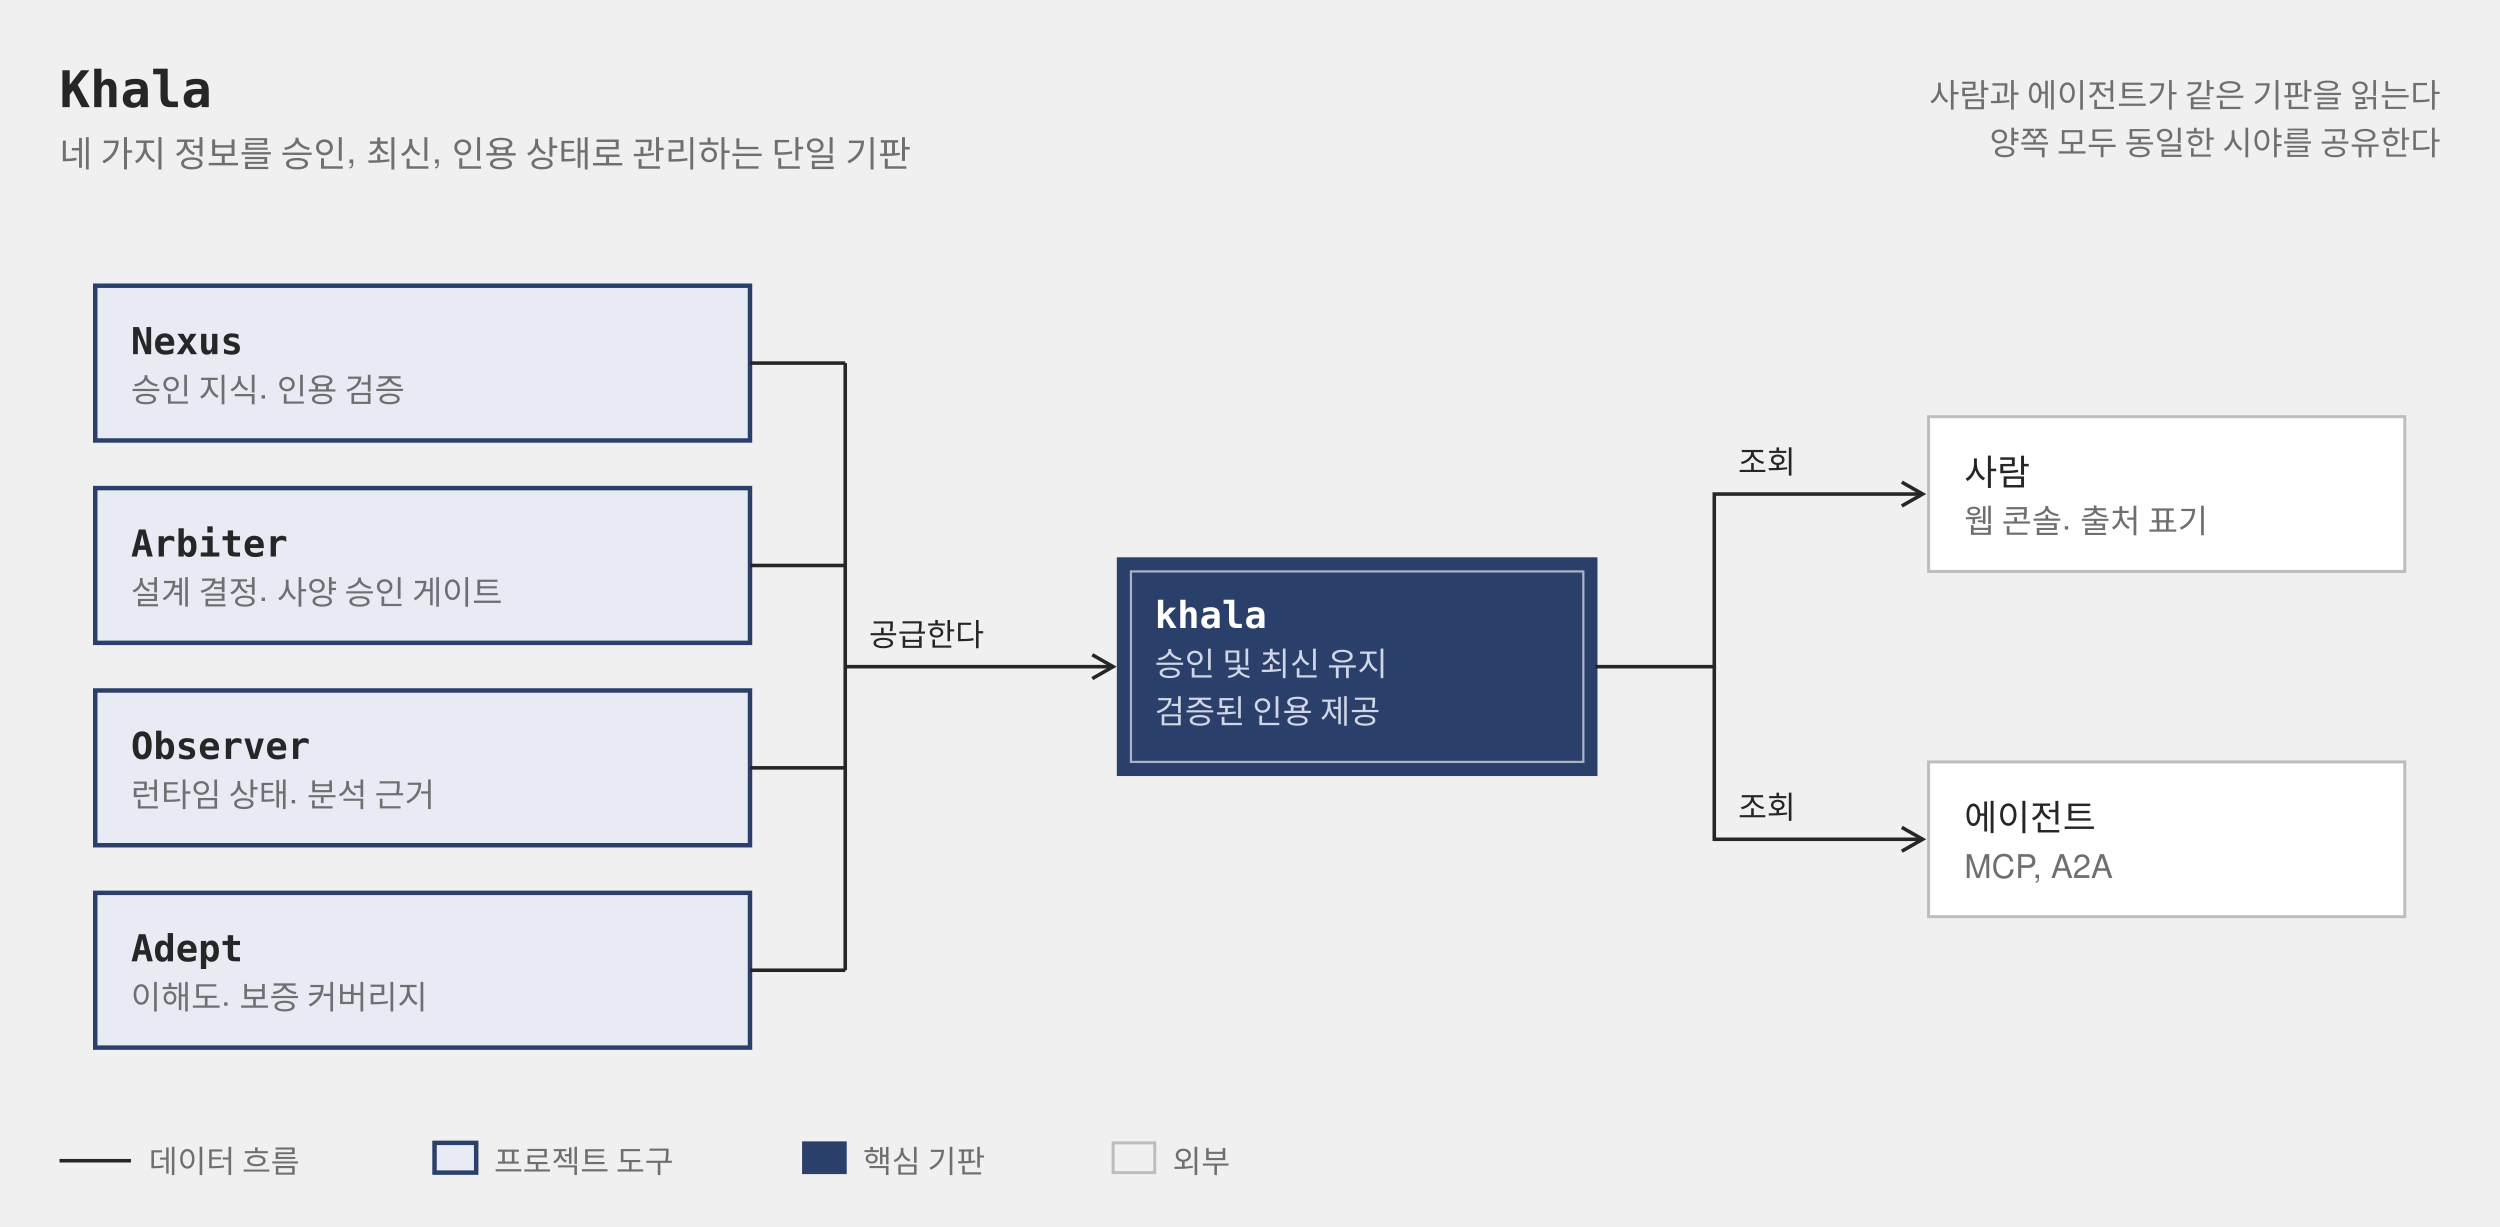
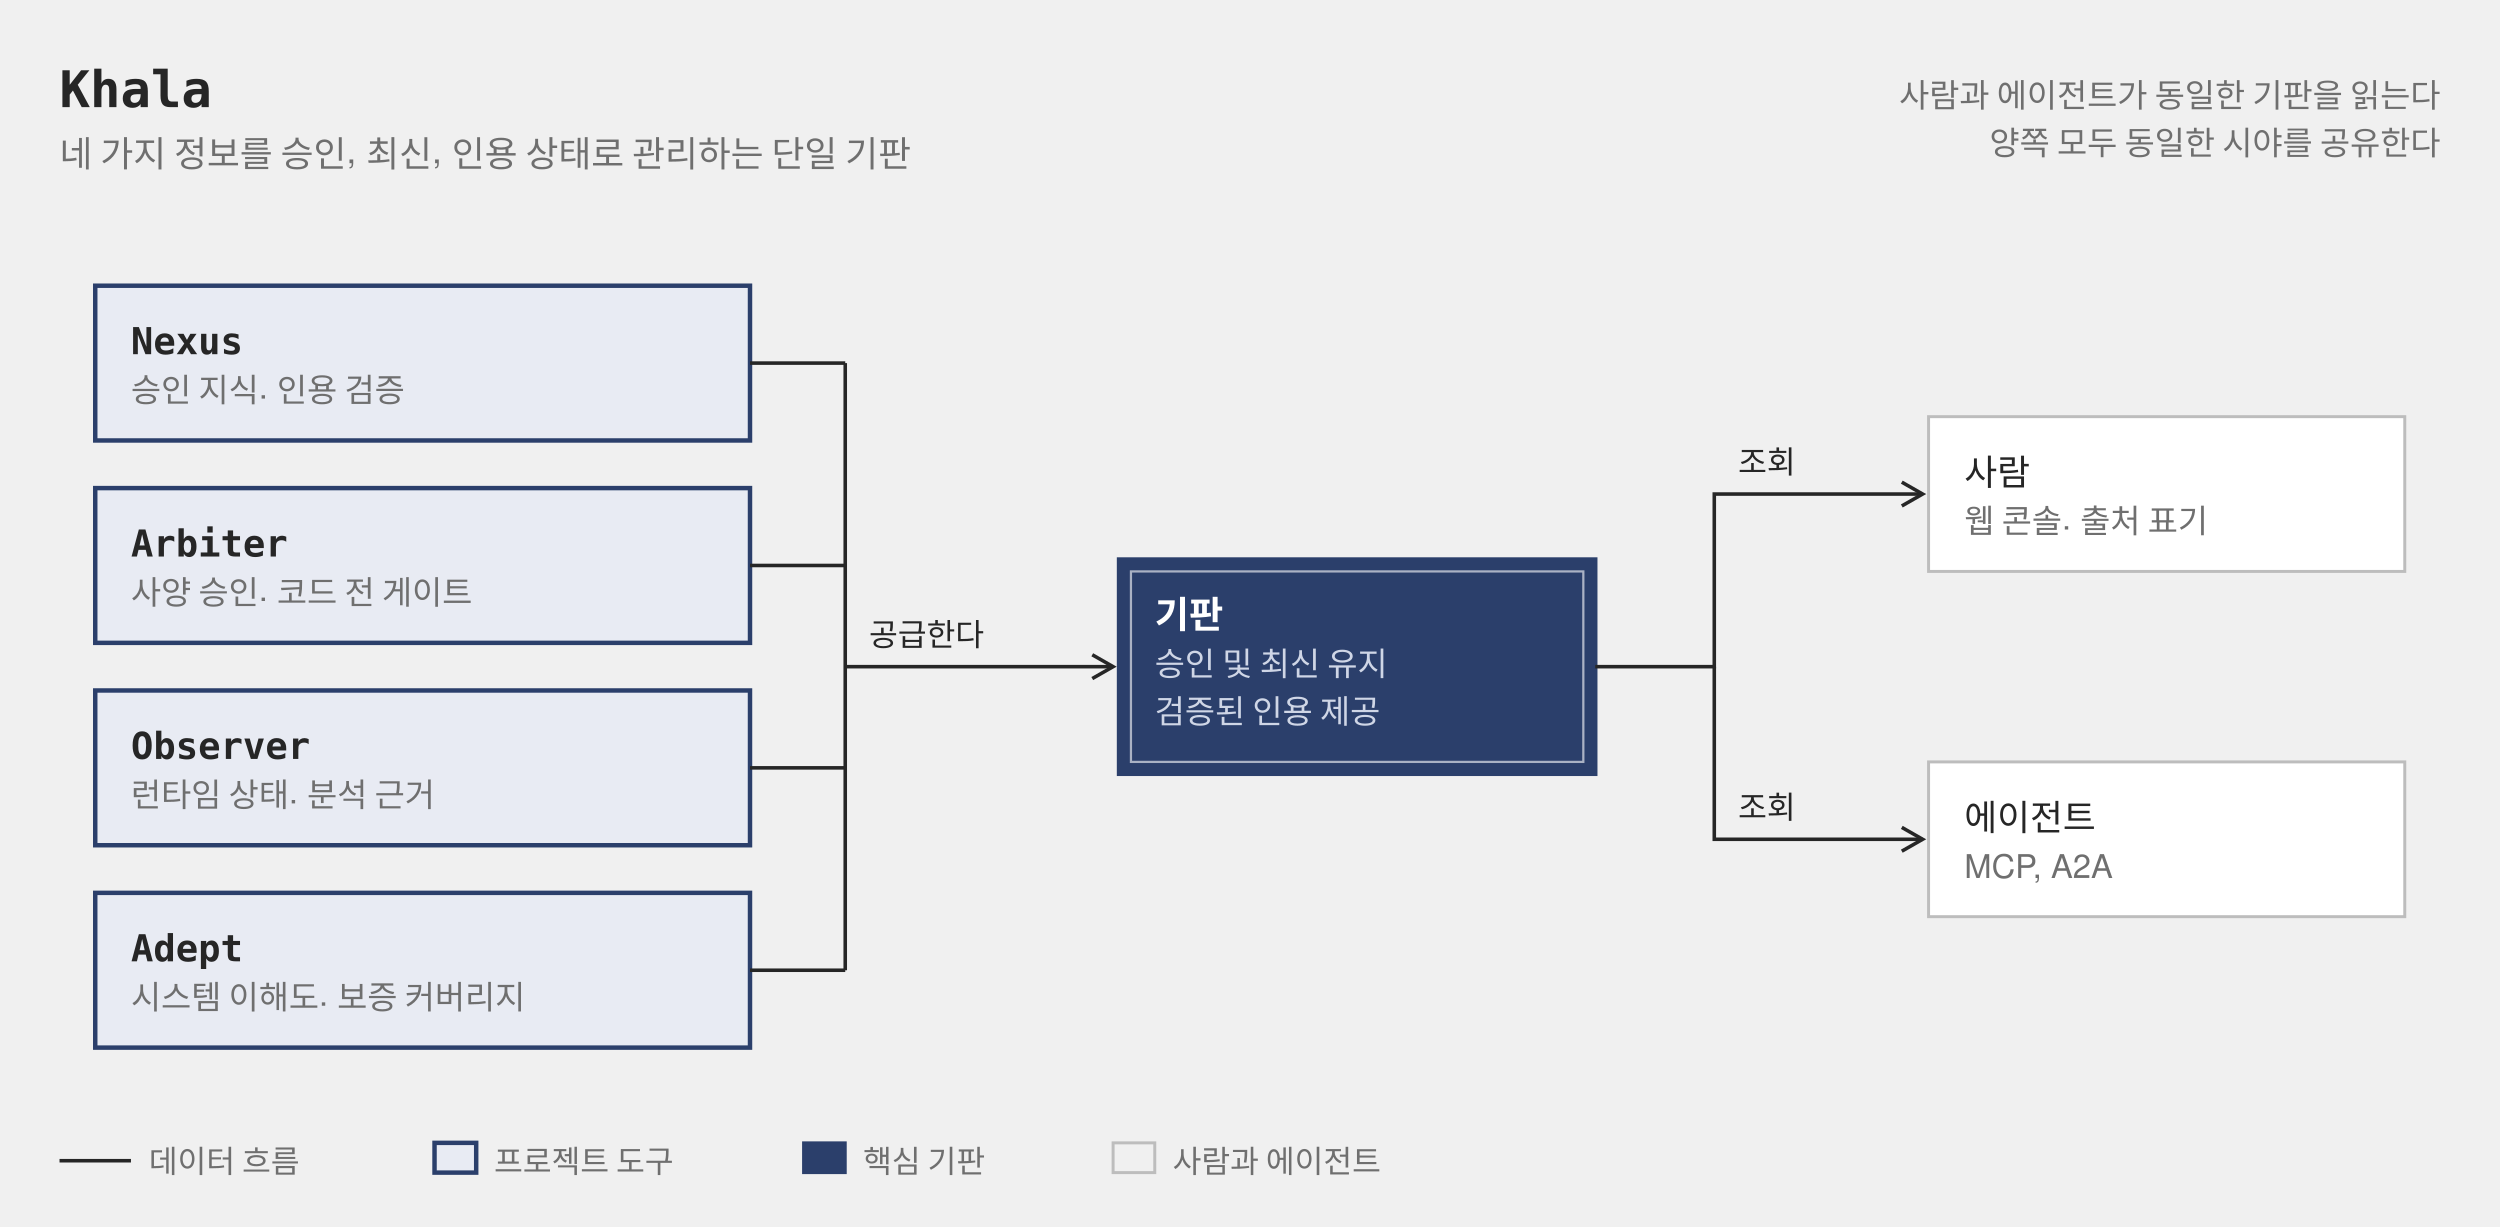
<svg xmlns="http://www.w3.org/2000/svg" width="840" height="412" viewBox="0 0 840 412" role="img" aria-label="네 가지 정보를 승인, 최신, 인용 상태로 관리하는 단일 기판">
  <defs>
    <marker id="data" markerUnits="userSpaceOnUse" markerWidth="10" markerHeight="10" refX="8" refY="5" orient="auto">
      <path d="M1,1 L8,5 L1,9" fill="none" stroke="#262626" stroke-width="1.2" />
    </marker>
    <marker id="cmd" markerUnits="userSpaceOnUse" markerWidth="10" markerHeight="10" refX="8" refY="5" orient="auto">
      <path d="M0,1 L9,5 L0,9 Z" fill="#b23a1d" />
    </marker>
  </defs>
  <g font-family="'Helvetica Neue', Helvetica, Arial, 'Apple SD Gothic Neo', 'Malgun Gothic', 'Noto Sans KR', 'Noto Sans CJK KR', sans-serif" fill="#262626">
    <text x="20" y="36" font-size="17" font-weight="700" font-family="Menlo, Consolas, 'DejaVu Sans Mono', monospace">Khala</text>
    <text x="20" y="56" font-size="12" fill="#6f6f6f">네 가지 정보를 승인, 최신, 인용 상태로 관리하는 단일 기판</text>
-     <text x="820" y="36" font-size="11" fill="#6f6f6f" text-anchor="end">사람과 에이전트가 같은 기판을 읽는다</text>
+     <text x="820" y="36" font-size="11" fill="#6f6f6f" text-anchor="end">사람과 에이전트가 동일한 기판을 읽는다</text>
    <text x="820" y="52" font-size="11" fill="#6f6f6f" text-anchor="end">양쪽 모두 동일한 시야를 공유한다</text>
    <rect x="32" y="96" width="220" height="52" fill="#e8ebf3" stroke="#2b3f6b" stroke-width="1.5" />
    <text x="44" y="119" font-size="12.5" font-weight="700" font-family="Menlo, Consolas, 'DejaVu Sans Mono', monospace">Nexus</text>
    <text x="44" y="135" font-size="11" fill="#6f6f6f">승인 지식. 인용 검증</text>
    <rect x="32" y="164" width="220" height="52" fill="#e8ebf3" stroke="#2b3f6b" stroke-width="1.5" />
    <text x="44" y="187" font-size="12.5" font-weight="700" font-family="Menlo, Consolas, 'DejaVu Sans Mono', monospace">Arbiter</text>
-     <text x="44" y="203" font-size="11" fill="#6f6f6f">설계 결정. 사양 승인 게이트</text>
+     <text x="44" y="203" font-size="11" fill="#6f6f6f">사양 승인. 코드 전 게이트</text>
    <rect x="32" y="232" width="220" height="52" fill="#e8ebf3" stroke="#2b3f6b" stroke-width="1.5" />
    <text x="44" y="255" font-size="12.5" font-weight="700" font-family="Menlo, Consolas, 'DejaVu Sans Mono', monospace">Observer</text>
    <text x="44" y="271" font-size="11" fill="#6f6f6f">런타임 상태. 분석 근거</text>
    <rect x="32" y="300" width="220" height="52" fill="#e8ebf3" stroke="#2b3f6b" stroke-width="1.5" />
    <text x="44" y="323" font-size="12.5" font-weight="700" font-family="Menlo, Consolas, 'DejaVu Sans Mono', monospace">Adept</text>
-     <text x="44" y="339" font-size="11" fill="#6f6f6f">이해도. 보증 커버리지</text>
+     <text x="44" y="339" font-size="11" fill="#6f6f6f">시스템 이해도. 보증 커버리지</text>
    <rect x="376" y="188" width="160" height="72" fill="#2b3f6b" stroke="#2b3f6b" stroke-width="1.5" />
    <rect x="380" y="192" width="152" height="64" fill="none" stroke="#ffffff" stroke-width="0.75" stroke-opacity="0.6" />
-     <text x="388" y="211" font-size="12.5" fill="#ffffff" font-weight="700" font-family="Menlo, Consolas, 'DejaVu Sans Mono', monospace">khala</text>
+     <text x="388" y="211" font-size="12.5" fill="#ffffff" font-weight="700" font-family="Menlo, Consolas, 'DejaVu Sans Mono', monospace">기판</text>
    <text x="388" y="227" font-size="11" fill="#cfd6e6">승인 및 최신 유지</text>
    <text x="388" y="243" font-size="11" fill="#cfd6e6">검증된 인용 제공</text>
    <rect x="648" y="140" width="160" height="52" fill="#ffffff" stroke="#bdbdbd" />
    <text x="660" y="163" font-size="12" font-family="Menlo, Consolas, 'DejaVu Sans Mono', monospace">사람</text>
    <text x="660" y="179" font-size="11" fill="#6f6f6f">웹 콘솔. 출처 표기</text>
    <rect x="648" y="256" width="160" height="52" fill="#ffffff" stroke="#bdbdbd" />
    <text x="660" y="279" font-size="12" font-family="Menlo, Consolas, 'DejaVu Sans Mono', monospace">에이전트</text>
    <text x="660" y="295" font-size="11" fill="#6f6f6f">MCP, A2A</text>
    <g fill="none" stroke="#262626" stroke-width="1.2">
      <path d="M252,122 H284" />
      <path d="M252,190 H284" />
      <path d="M252,258 H284" />
      <path d="M252,326 H284" />
      <path d="M284,122 V326" />
      <path d="M284,224 H374" marker-end="url(#data)" />
      <path d="M536,224 H576 V166 H646" marker-end="url(#data)" />
      <path d="M576,224 V282 H646" marker-end="url(#data)" />
    </g>
    <g font-size="10.5" fill="#262626">
      <text x="292" y="217" font-size="10.5">공급한다</text>
      <text x="584" y="159" font-size="10.5">조회</text>
      <text x="584" y="275" font-size="10.5">조회</text>
    </g>
  </g>
  <g font-size="10.5" fill="#6f6f6f">
    <path d="M20,390 H44" fill="none" stroke="#262626" stroke-width="1.2" />
    <text x="50" y="394">데이터 흐름</text>
    <rect x="146" y="384" width="14" height="10" fill="#e8ebf3" stroke="#2b3f6b" stroke-width="1.5" />
    <text x="166" y="394">프로젝트 도구</text>
    <rect x="270" y="384" width="14" height="10" fill="#2b3f6b" stroke="#2b3f6b" />
    <text x="290" y="394">핵심 기판</text>
    <rect x="374" y="384" width="14" height="10" fill="none" stroke="#bdbdbd" />
-     <text x="394" y="394">외부</text>
+     <text x="394" y="394">사람과 에이전트</text>
  </g>
</svg>
